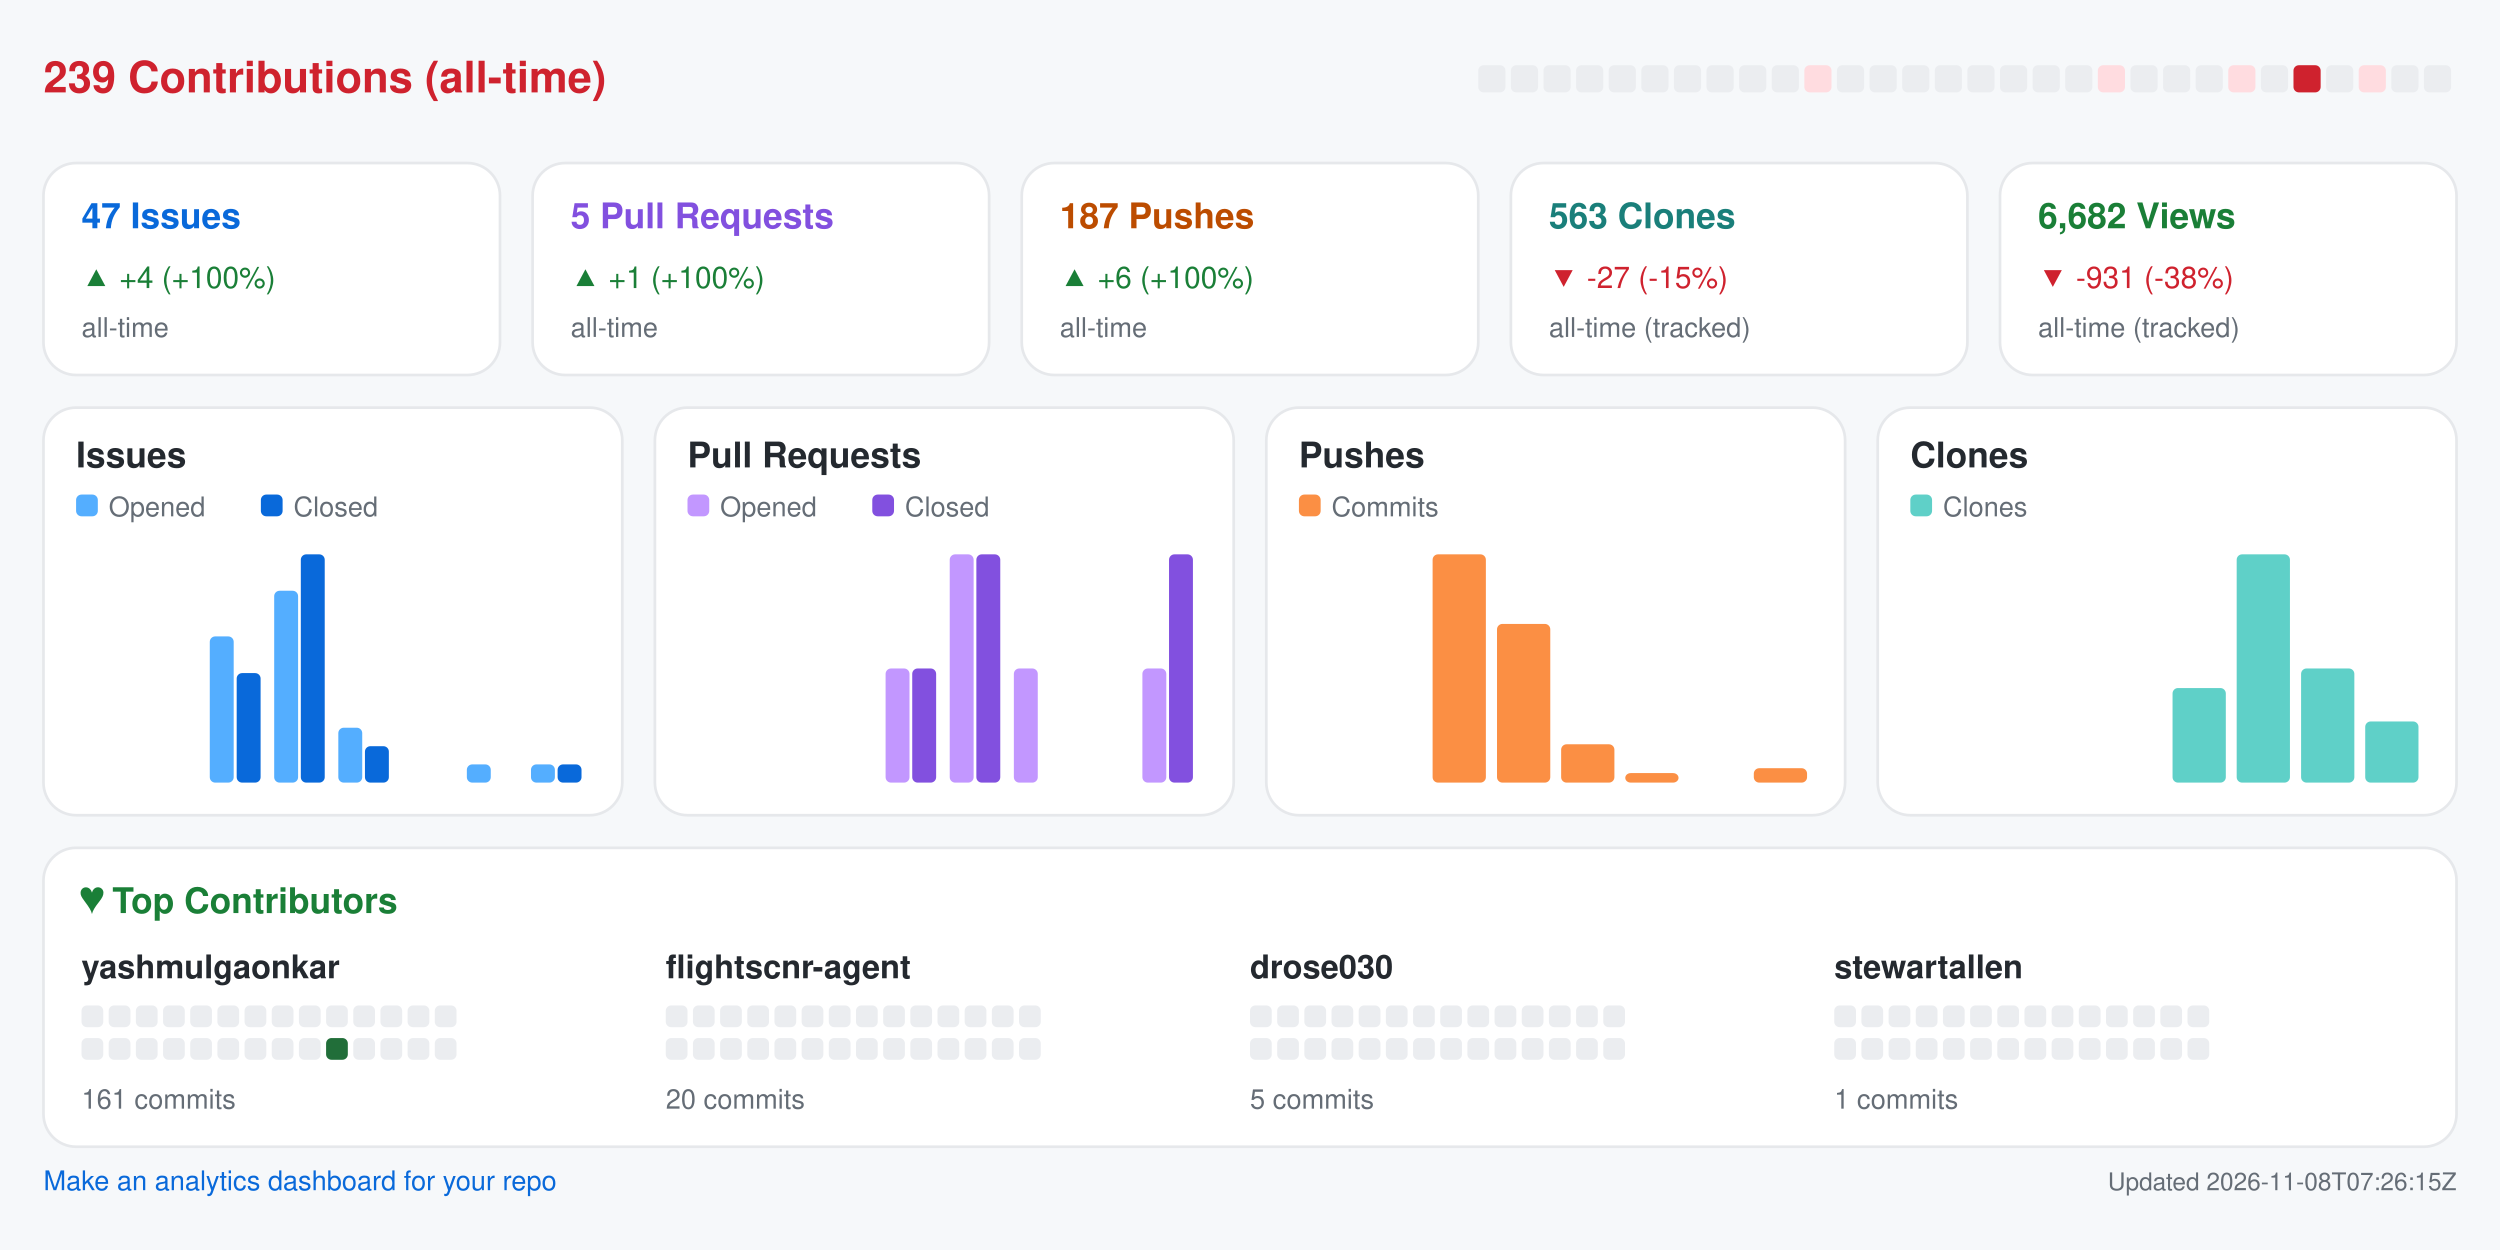
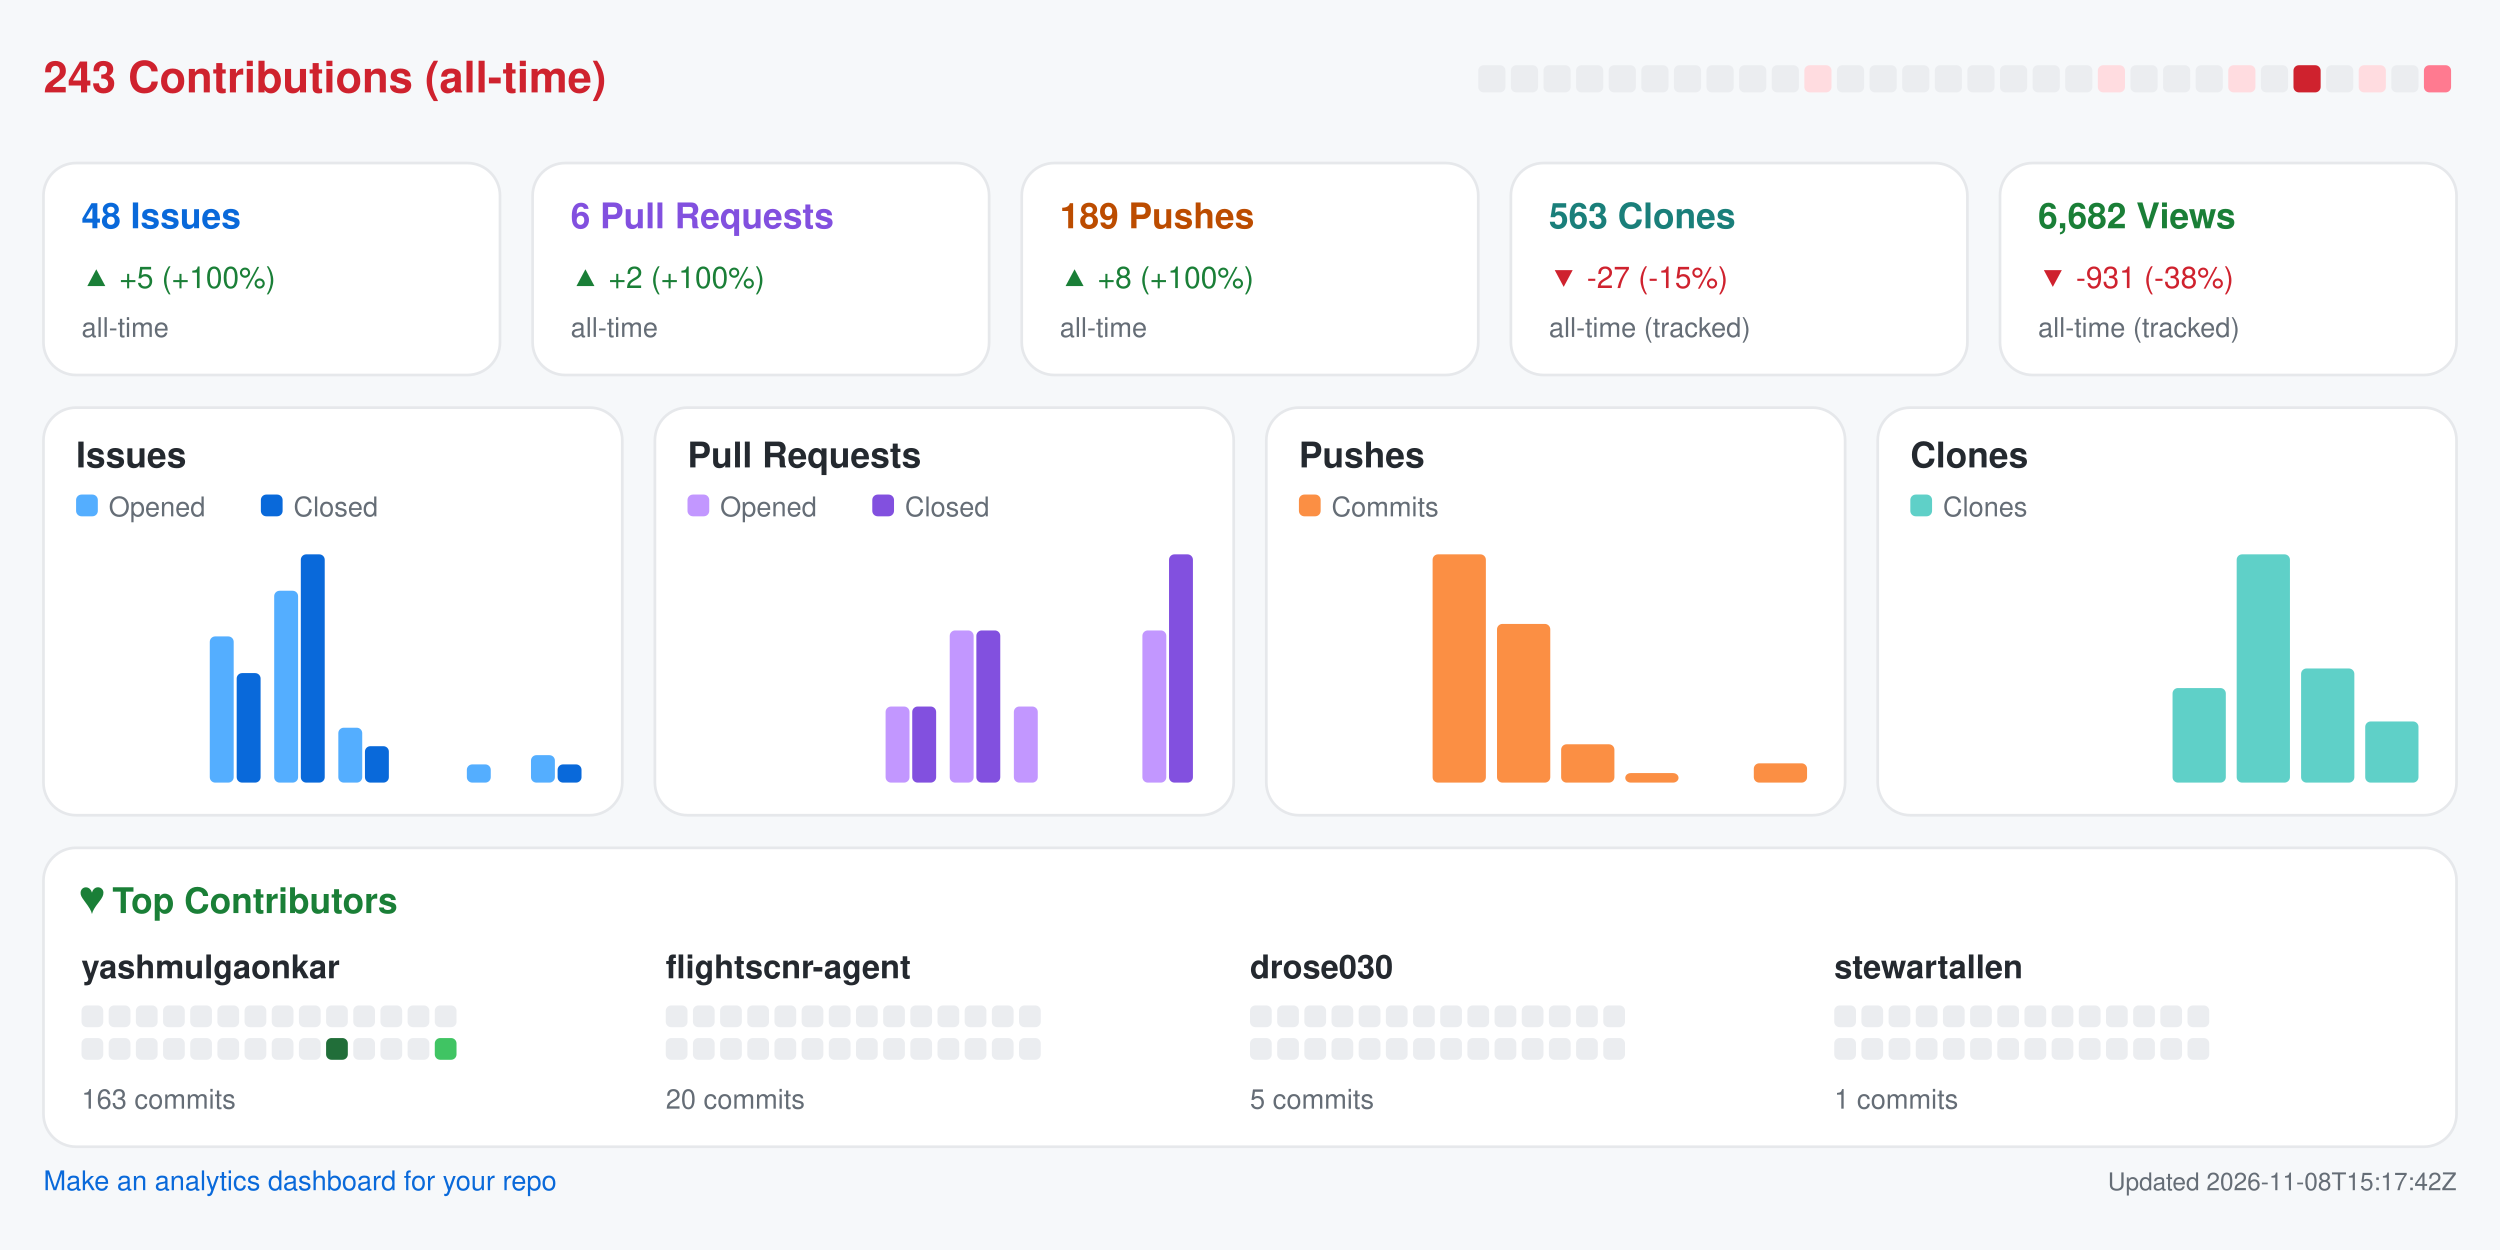
<svg xmlns="http://www.w3.org/2000/svg" width="920" height="460" viewBox="0 0 920 460" role="img" aria-label="Repository analytics for yashmulgaonkar/FlightScnr">
  <rect x="0.0" y="0.0" width="920.0" height="460.0" rx="0" fill="#f6f8fa" />
-   <text x="16.0" y="34.0" fill="#cf222e" font-size="16" font-family="-apple-system,BlinkMacSystemFont,Segoe UI,Helvetica,Arial,sans-serif" font-weight="600" text-anchor="start">239 Contributions (all-time)</text>
+   <text x="16.0" y="34.0" fill="#cf222e" font-size="16" font-family="-apple-system,BlinkMacSystemFont,Segoe UI,Helvetica,Arial,sans-serif" font-weight="600" text-anchor="start">243 Contributions (all-time)</text>
  <rect x="544.0" y="24.0" width="10.0" height="10.0" rx="2" fill="#ebedf0" />
  <rect x="556.0" y="24.0" width="10.0" height="10.0" rx="2" fill="#ebedf0" />
  <rect x="568.0" y="24.0" width="10.0" height="10.0" rx="2" fill="#ebedf0" />
  <rect x="580.0" y="24.0" width="10.0" height="10.0" rx="2" fill="#ebedf0" />
  <rect x="592.0" y="24.0" width="10.0" height="10.0" rx="2" fill="#ebedf0" />
  <rect x="604.0" y="24.0" width="10.0" height="10.0" rx="2" fill="#ebedf0" />
  <rect x="616.0" y="24.0" width="10.0" height="10.0" rx="2" fill="#ebedf0" />
  <rect x="628.0" y="24.0" width="10.0" height="10.0" rx="2" fill="#ebedf0" />
  <rect x="640.0" y="24.0" width="10.0" height="10.0" rx="2" fill="#ebedf0" />
  <rect x="652.0" y="24.0" width="10.0" height="10.0" rx="2" fill="#ebedf0" />
  <rect x="664.0" y="24.0" width="10.0" height="10.0" rx="2" fill="#ffdce0" />
  <rect x="676.0" y="24.0" width="10.0" height="10.0" rx="2" fill="#ebedf0" />
  <rect x="688.0" y="24.0" width="10.0" height="10.0" rx="2" fill="#ebedf0" />
  <rect x="700.0" y="24.0" width="10.0" height="10.0" rx="2" fill="#ebedf0" />
  <rect x="712.0" y="24.0" width="10.0" height="10.0" rx="2" fill="#ebedf0" />
  <rect x="724.0" y="24.0" width="10.0" height="10.0" rx="2" fill="#ebedf0" />
  <rect x="736.0" y="24.0" width="10.0" height="10.0" rx="2" fill="#ebedf0" />
  <rect x="748.0" y="24.0" width="10.0" height="10.0" rx="2" fill="#ebedf0" />
  <rect x="760.0" y="24.0" width="10.0" height="10.0" rx="2" fill="#ebedf0" />
  <rect x="772.0" y="24.0" width="10.0" height="10.0" rx="2" fill="#ffdce0" />
  <rect x="784.0" y="24.0" width="10.0" height="10.0" rx="2" fill="#ebedf0" />
  <rect x="796.0" y="24.0" width="10.0" height="10.0" rx="2" fill="#ebedf0" />
  <rect x="808.0" y="24.0" width="10.0" height="10.0" rx="2" fill="#ebedf0" />
  <rect x="820.0" y="24.0" width="10.0" height="10.0" rx="2" fill="#ffdce0" />
  <rect x="832.0" y="24.0" width="10.0" height="10.0" rx="2" fill="#ebedf0" />
  <rect x="844.0" y="24.0" width="10.0" height="10.0" rx="2" fill="#cf222e" />
  <rect x="856.0" y="24.0" width="10.0" height="10.0" rx="2" fill="#ebedf0" />
  <rect x="868.0" y="24.0" width="10.0" height="10.0" rx="2" fill="#ffdce0" />
  <rect x="880.0" y="24.0" width="10.0" height="10.0" rx="2" fill="#ebedf0" />
-   <rect x="892.0" y="24.0" width="10.0" height="10.0" rx="2" fill="#ebedf0" />
+   <rect x="892.0" y="24.0" width="10.0" height="10.0" rx="2" fill="#ff7a90" />
  <rect x="16.0" y="60.0" width="168.0" height="78.0" rx="12" fill="#ffffff" stroke="#e6e8eb" />
-   <text x="30.0" y="84.0" fill="#0969da" font-size="13" font-family="-apple-system,BlinkMacSystemFont,Segoe UI,Helvetica,Arial,sans-serif" font-weight="600" text-anchor="start">47 Issues</text>
-   <text x="30.0" y="106.0" fill="#1a7f37" font-size="11" font-family="-apple-system,BlinkMacSystemFont,Segoe UI,Helvetica,Arial,sans-serif" font-weight="400" text-anchor="start">▲ +4 (+100%)</text>
+   <text x="30.0" y="84.0" fill="#0969da" font-size="13" font-family="-apple-system,BlinkMacSystemFont,Segoe UI,Helvetica,Arial,sans-serif" font-weight="600" text-anchor="start">48 Issues</text>
+   <text x="30.0" y="106.0" fill="#1a7f37" font-size="11" font-family="-apple-system,BlinkMacSystemFont,Segoe UI,Helvetica,Arial,sans-serif" font-weight="400" text-anchor="start">▲ +5 (+100%)</text>
  <text x="30.0" y="124.0" fill="#656d76" font-size="10" font-family="-apple-system,BlinkMacSystemFont,Segoe UI,Helvetica,Arial,sans-serif" font-weight="400" text-anchor="start">all-time</text>
  <rect x="196.0" y="60.0" width="168.0" height="78.0" rx="12" fill="#ffffff" stroke="#e6e8eb" />
-   <text x="210.0" y="84.0" fill="#8250df" font-size="13" font-family="-apple-system,BlinkMacSystemFont,Segoe UI,Helvetica,Arial,sans-serif" font-weight="600" text-anchor="start">5 Pull Requests</text>
-   <text x="210.0" y="106.0" fill="#1a7f37" font-size="11" font-family="-apple-system,BlinkMacSystemFont,Segoe UI,Helvetica,Arial,sans-serif" font-weight="400" text-anchor="start">▲ +1 (+100%)</text>
+   <text x="210.0" y="84.0" fill="#8250df" font-size="13" font-family="-apple-system,BlinkMacSystemFont,Segoe UI,Helvetica,Arial,sans-serif" font-weight="600" text-anchor="start">6 Pull Requests</text>
+   <text x="210.0" y="106.0" fill="#1a7f37" font-size="11" font-family="-apple-system,BlinkMacSystemFont,Segoe UI,Helvetica,Arial,sans-serif" font-weight="400" text-anchor="start">▲ +2 (+100%)</text>
  <text x="210.0" y="124.0" fill="#656d76" font-size="10" font-family="-apple-system,BlinkMacSystemFont,Segoe UI,Helvetica,Arial,sans-serif" font-weight="400" text-anchor="start">all-time</text>
  <rect x="376.0" y="60.0" width="168.0" height="78.0" rx="12" fill="#ffffff" stroke="#e6e8eb" />
-   <text x="390.0" y="84.0" fill="#bc4c00" font-size="13" font-family="-apple-system,BlinkMacSystemFont,Segoe UI,Helvetica,Arial,sans-serif" font-weight="600" text-anchor="start">187 Pushes</text>
-   <text x="390.0" y="106.0" fill="#1a7f37" font-size="11" font-family="-apple-system,BlinkMacSystemFont,Segoe UI,Helvetica,Arial,sans-serif" font-weight="400" text-anchor="start">▲ +6 (+100%)</text>
+   <text x="390.0" y="84.0" fill="#bc4c00" font-size="13" font-family="-apple-system,BlinkMacSystemFont,Segoe UI,Helvetica,Arial,sans-serif" font-weight="600" text-anchor="start">189 Pushes</text>
+   <text x="390.0" y="106.0" fill="#1a7f37" font-size="11" font-family="-apple-system,BlinkMacSystemFont,Segoe UI,Helvetica,Arial,sans-serif" font-weight="400" text-anchor="start">▲ +8 (+100%)</text>
  <text x="390.0" y="124.0" fill="#656d76" font-size="10" font-family="-apple-system,BlinkMacSystemFont,Segoe UI,Helvetica,Arial,sans-serif" font-weight="400" text-anchor="start">all-time</text>
  <rect x="556.0" y="60.0" width="168.0" height="78.0" rx="12" fill="#ffffff" stroke="#e6e8eb" />
  <text x="570.0" y="84.0" fill="#1a7f7a" font-size="13" font-family="-apple-system,BlinkMacSystemFont,Segoe UI,Helvetica,Arial,sans-serif" font-weight="600" text-anchor="start">563 Clones</text>
  <text x="570.0" y="106.0" fill="#cf222e" font-size="11" font-family="-apple-system,BlinkMacSystemFont,Segoe UI,Helvetica,Arial,sans-serif" font-weight="400" text-anchor="start">▼ -27 (-15%)</text>
  <text x="570.0" y="124.0" fill="#656d76" font-size="10" font-family="-apple-system,BlinkMacSystemFont,Segoe UI,Helvetica,Arial,sans-serif" font-weight="400" text-anchor="start">all-time (tracked)</text>
  <rect x="736.0" y="60.0" width="168.0" height="78.0" rx="12" fill="#ffffff" stroke="#e6e8eb" />
  <text x="750.0" y="84.0" fill="#1a7f37" font-size="13" font-family="-apple-system,BlinkMacSystemFont,Segoe UI,Helvetica,Arial,sans-serif" font-weight="600" text-anchor="start">6,682 Views</text>
  <text x="750.0" y="106.0" fill="#cf222e" font-size="11" font-family="-apple-system,BlinkMacSystemFont,Segoe UI,Helvetica,Arial,sans-serif" font-weight="400" text-anchor="start">▼ -931 (-38%)</text>
  <text x="750.0" y="124.0" fill="#656d76" font-size="10" font-family="-apple-system,BlinkMacSystemFont,Segoe UI,Helvetica,Arial,sans-serif" font-weight="400" text-anchor="start">all-time (tracked)</text>
  <rect x="16.0" y="150.0" width="213.0" height="150.0" rx="12" fill="#ffffff" stroke="#e6e8eb" />
  <text x="28.0" y="172.0" fill="#24292f" font-size="13" font-family="-apple-system,BlinkMacSystemFont,Segoe UI,Helvetica,Arial,sans-serif" font-weight="600" text-anchor="start">Issues</text>
  <rect x="28.0" y="182.0" width="8.0" height="8.0" rx="2" fill="#54aeff" />
  <text x="40.0" y="190.0" fill="#656d76" font-size="10" font-family="-apple-system,BlinkMacSystemFont,Segoe UI,Helvetica,Arial,sans-serif" font-weight="400" text-anchor="start">Opened</text>
  <rect x="96.0" y="182.0" width="8.0" height="8.0" rx="2" fill="#0969da" />
  <text x="108.0" y="190.0" fill="#656d76" font-size="10" font-family="-apple-system,BlinkMacSystemFont,Segoe UI,Helvetica,Arial,sans-serif" font-weight="400" text-anchor="start">Closed</text>
  <rect x="30.0" y="288.0" width="8.8" height="0.0" rx="2" fill="#54aeff" />
  <rect x="39.8" y="288.0" width="8.8" height="0.0" rx="2" fill="#0969da" />
  <rect x="53.6" y="288.0" width="8.8" height="0.0" rx="2" fill="#54aeff" />
  <rect x="63.4" y="288.0" width="8.8" height="0.0" rx="2" fill="#0969da" />
  <rect x="77.2" y="234.2" width="8.8" height="53.8" rx="2" fill="#54aeff" />
  <rect x="87.1" y="247.7" width="8.8" height="40.3" rx="2" fill="#0969da" />
  <rect x="100.9" y="217.4" width="8.8" height="70.6" rx="2" fill="#54aeff" />
  <rect x="110.7" y="204.0" width="8.8" height="84.0" rx="2" fill="#0969da" />
  <rect x="124.5" y="267.8" width="8.8" height="20.2" rx="2" fill="#54aeff" />
  <rect x="134.3" y="274.6" width="8.8" height="13.4" rx="2" fill="#0969da" />
  <rect x="148.1" y="288.0" width="8.8" height="0.0" rx="2" fill="#54aeff" />
  <rect x="157.9" y="288.0" width="8.8" height="0.0" rx="2" fill="#0969da" />
  <rect x="171.8" y="281.3" width="8.8" height="6.7" rx="2" fill="#54aeff" />
  <rect x="181.6" y="288.0" width="8.8" height="0.0" rx="2" fill="#0969da" />
-   <rect x="195.4" y="281.3" width="8.8" height="6.7" rx="2" fill="#54aeff" />
+   <rect x="195.4" y="277.9" width="8.8" height="10.1" rx="2" fill="#54aeff" />
  <rect x="205.2" y="281.3" width="8.8" height="6.7" rx="2" fill="#0969da" />
  <rect x="241.0" y="150.0" width="213.0" height="150.0" rx="12" fill="#ffffff" stroke="#e6e8eb" />
  <text x="253.0" y="172.0" fill="#24292f" font-size="13" font-family="-apple-system,BlinkMacSystemFont,Segoe UI,Helvetica,Arial,sans-serif" font-weight="600" text-anchor="start">Pull Requests</text>
  <rect x="253.0" y="182.0" width="8.0" height="8.0" rx="2" fill="#c297ff" />
  <text x="265.0" y="190.0" fill="#656d76" font-size="10" font-family="-apple-system,BlinkMacSystemFont,Segoe UI,Helvetica,Arial,sans-serif" font-weight="400" text-anchor="start">Opened</text>
  <rect x="321.0" y="182.0" width="8.0" height="8.0" rx="2" fill="#8250df" />
  <text x="333.0" y="190.0" fill="#656d76" font-size="10" font-family="-apple-system,BlinkMacSystemFont,Segoe UI,Helvetica,Arial,sans-serif" font-weight="400" text-anchor="start">Closed</text>
  <rect x="255.0" y="288.0" width="8.8" height="0.0" rx="2" fill="#c297ff" />
  <rect x="264.8" y="288.0" width="8.8" height="0.0" rx="2" fill="#8250df" />
  <rect x="278.6" y="288.0" width="8.8" height="0.0" rx="2" fill="#c297ff" />
  <rect x="288.4" y="288.0" width="8.8" height="0.0" rx="2" fill="#8250df" />
  <rect x="302.2" y="288.0" width="8.8" height="0.0" rx="2" fill="#c297ff" />
  <rect x="312.1" y="288.0" width="8.8" height="0.0" rx="2" fill="#8250df" />
-   <rect x="325.9" y="246.0" width="8.8" height="42.0" rx="2" fill="#c297ff" />
-   <rect x="335.7" y="246.0" width="8.8" height="42.0" rx="2" fill="#8250df" />
-   <rect x="349.5" y="204.0" width="8.8" height="84.0" rx="2" fill="#c297ff" />
-   <rect x="359.3" y="204.0" width="8.8" height="84.0" rx="2" fill="#8250df" />
-   <rect x="373.1" y="246.0" width="8.8" height="42.0" rx="2" fill="#c297ff" />
+   <rect x="325.9" y="260.0" width="8.8" height="28.0" rx="2" fill="#c297ff" />
+   <rect x="335.7" y="260.0" width="8.8" height="28.0" rx="2" fill="#8250df" />
+   <rect x="349.5" y="232.0" width="8.8" height="56.0" rx="2" fill="#c297ff" />
+   <rect x="359.3" y="232.0" width="8.8" height="56.0" rx="2" fill="#8250df" />
+   <rect x="373.1" y="260.0" width="8.8" height="28.0" rx="2" fill="#c297ff" />
  <rect x="382.9" y="288.0" width="8.8" height="0.0" rx="2" fill="#8250df" />
  <rect x="396.8" y="288.0" width="8.8" height="0.0" rx="2" fill="#c297ff" />
  <rect x="406.6" y="288.0" width="8.8" height="0.0" rx="2" fill="#8250df" />
-   <rect x="420.4" y="246.0" width="8.8" height="42.0" rx="2" fill="#c297ff" />
+   <rect x="420.4" y="232.0" width="8.8" height="56.0" rx="2" fill="#c297ff" />
  <rect x="430.2" y="204.0" width="8.8" height="84.0" rx="2" fill="#8250df" />
  <rect x="466.0" y="150.0" width="213.0" height="150.0" rx="12" fill="#ffffff" stroke="#e6e8eb" />
  <text x="478.0" y="172.0" fill="#24292f" font-size="13" font-family="-apple-system,BlinkMacSystemFont,Segoe UI,Helvetica,Arial,sans-serif" font-weight="600" text-anchor="start">Pushes</text>
  <rect x="478.0" y="182.0" width="8.0" height="8.0" rx="2" fill="#fb8f44" />
  <text x="490.0" y="190.0" fill="#656d76" font-size="10" font-family="-apple-system,BlinkMacSystemFont,Segoe UI,Helvetica,Arial,sans-serif" font-weight="400" text-anchor="start">Commits</text>
  <rect x="480.0" y="288.0" width="19.6" height="0.0" rx="2" fill="#fb8f44" />
  <rect x="503.6" y="288.0" width="19.6" height="0.0" rx="2" fill="#fb8f44" />
  <rect x="527.2" y="204.0" width="19.6" height="84.0" rx="2" fill="#fb8f44" />
  <rect x="550.9" y="229.6" width="19.6" height="58.4" rx="2" fill="#fb8f44" />
  <rect x="574.5" y="273.9" width="19.6" height="14.1" rx="2" fill="#fb8f44" />
  <rect x="598.1" y="284.5" width="19.6" height="3.5" rx="2" fill="#fb8f44" />
  <rect x="621.8" y="288.0" width="19.6" height="0.0" rx="2" fill="#fb8f44" />
-   <rect x="645.4" y="282.7" width="19.6" height="5.3" rx="2" fill="#fb8f44" />
+   <rect x="645.4" y="280.9" width="19.6" height="7.1" rx="2" fill="#fb8f44" />
  <rect x="691.0" y="150.0" width="213.0" height="150.0" rx="12" fill="#ffffff" stroke="#e6e8eb" />
  <text x="703.0" y="172.0" fill="#24292f" font-size="13" font-family="-apple-system,BlinkMacSystemFont,Segoe UI,Helvetica,Arial,sans-serif" font-weight="600" text-anchor="start">Clones</text>
  <rect x="703.0" y="182.0" width="8.0" height="8.0" rx="2" fill="#5fd0c8" />
  <text x="715.0" y="190.0" fill="#656d76" font-size="10" font-family="-apple-system,BlinkMacSystemFont,Segoe UI,Helvetica,Arial,sans-serif" font-weight="400" text-anchor="start">Clones</text>
  <rect x="705.0" y="288.0" width="19.6" height="0.0" rx="2" fill="#5fd0c8" />
  <rect x="728.6" y="288.0" width="19.6" height="0.0" rx="2" fill="#5fd0c8" />
  <rect x="752.2" y="288.0" width="19.6" height="0.0" rx="2" fill="#5fd0c8" />
  <rect x="775.9" y="288.0" width="19.6" height="0.0" rx="2" fill="#5fd0c8" />
  <rect x="799.5" y="253.2" width="19.6" height="34.8" rx="2" fill="#5fd0c8" />
  <rect x="823.1" y="204.0" width="19.6" height="84.0" rx="2" fill="#5fd0c8" />
  <rect x="846.8" y="246.0" width="19.6" height="42.0" rx="2" fill="#5fd0c8" />
  <rect x="870.4" y="265.5" width="19.6" height="22.5" rx="2" fill="#5fd0c8" />
  <rect x="16.0" y="312.0" width="888.0" height="110.0" rx="12" fill="#ffffff" stroke="#e6e8eb" />
  <text x="30.0" y="336.0" fill="#1a7f37" font-size="13" font-family="-apple-system,BlinkMacSystemFont,Segoe UI,Helvetica,Arial,sans-serif" font-weight="600" text-anchor="start">♥  Top Contributors</text>
  <text x="30.0" y="360.0" fill="#24292f" font-size="12" font-family="-apple-system,BlinkMacSystemFont,Segoe UI,Helvetica,Arial,sans-serif" font-weight="600" text-anchor="start">yashmulgaonkar</text>
  <rect x="30.0" y="370.0" width="8.0" height="8.0" rx="2" fill="#ebedf0" />
  <rect x="40.0" y="370.0" width="8.0" height="8.0" rx="2" fill="#ebedf0" />
  <rect x="50.0" y="370.0" width="8.0" height="8.0" rx="2" fill="#ebedf0" />
  <rect x="60.0" y="370.0" width="8.0" height="8.0" rx="2" fill="#ebedf0" />
  <rect x="70.0" y="370.0" width="8.0" height="8.0" rx="2" fill="#ebedf0" />
  <rect x="80.0" y="370.0" width="8.0" height="8.0" rx="2" fill="#ebedf0" />
  <rect x="90.0" y="370.0" width="8.0" height="8.0" rx="2" fill="#ebedf0" />
  <rect x="100.0" y="370.0" width="8.0" height="8.0" rx="2" fill="#ebedf0" />
  <rect x="110.0" y="370.0" width="8.0" height="8.0" rx="2" fill="#ebedf0" />
  <rect x="120.0" y="370.0" width="8.0" height="8.0" rx="2" fill="#ebedf0" />
  <rect x="130.0" y="370.0" width="8.0" height="8.0" rx="2" fill="#ebedf0" />
  <rect x="140.0" y="370.0" width="8.0" height="8.0" rx="2" fill="#ebedf0" />
  <rect x="150.0" y="370.0" width="8.0" height="8.0" rx="2" fill="#ebedf0" />
  <rect x="160.0" y="370.0" width="8.0" height="8.0" rx="2" fill="#ebedf0" />
  <rect x="30.0" y="382.0" width="8.0" height="8.0" rx="2" fill="#ebedf0" />
  <rect x="40.0" y="382.0" width="8.0" height="8.0" rx="2" fill="#ebedf0" />
  <rect x="50.0" y="382.0" width="8.0" height="8.0" rx="2" fill="#ebedf0" />
  <rect x="60.0" y="382.0" width="8.0" height="8.0" rx="2" fill="#ebedf0" />
  <rect x="70.0" y="382.0" width="8.0" height="8.0" rx="2" fill="#ebedf0" />
  <rect x="80.0" y="382.0" width="8.0" height="8.0" rx="2" fill="#ebedf0" />
  <rect x="90.0" y="382.0" width="8.0" height="8.0" rx="2" fill="#ebedf0" />
  <rect x="100.0" y="382.0" width="8.0" height="8.0" rx="2" fill="#ebedf0" />
  <rect x="110.0" y="382.0" width="8.0" height="8.0" rx="2" fill="#ebedf0" />
  <rect x="120.0" y="382.0" width="8.0" height="8.0" rx="2" fill="#216e39" />
  <rect x="130.0" y="382.0" width="8.0" height="8.0" rx="2" fill="#ebedf0" />
  <rect x="140.0" y="382.0" width="8.0" height="8.0" rx="2" fill="#ebedf0" />
  <rect x="150.0" y="382.0" width="8.0" height="8.0" rx="2" fill="#ebedf0" />
-   <rect x="160.0" y="382.0" width="8.0" height="8.0" rx="2" fill="#ebedf0" />
-   <text x="30.0" y="408.0" fill="#656d76" font-size="10" font-family="-apple-system,BlinkMacSystemFont,Segoe UI,Helvetica,Arial,sans-serif" font-weight="400" text-anchor="start">161 commits</text>
+   <rect x="160.0" y="382.0" width="8.0" height="8.0" rx="2" fill="#40c463" />
+   <text x="30.0" y="408.0" fill="#656d76" font-size="10" font-family="-apple-system,BlinkMacSystemFont,Segoe UI,Helvetica,Arial,sans-serif" font-weight="400" text-anchor="start">163 commits</text>
  <text x="245.0" y="360.0" fill="#24292f" font-size="12" font-family="-apple-system,BlinkMacSystemFont,Segoe UI,Helvetica,Arial,sans-serif" font-weight="600" text-anchor="start">flightscnr-agent</text>
  <rect x="245.0" y="370.0" width="8.0" height="8.0" rx="2" fill="#ebedf0" />
  <rect x="255.0" y="370.0" width="8.0" height="8.0" rx="2" fill="#ebedf0" />
  <rect x="265.0" y="370.0" width="8.0" height="8.0" rx="2" fill="#ebedf0" />
  <rect x="275.0" y="370.0" width="8.0" height="8.0" rx="2" fill="#ebedf0" />
  <rect x="285.0" y="370.0" width="8.0" height="8.0" rx="2" fill="#ebedf0" />
  <rect x="295.0" y="370.0" width="8.0" height="8.0" rx="2" fill="#ebedf0" />
  <rect x="305.0" y="370.0" width="8.0" height="8.0" rx="2" fill="#ebedf0" />
  <rect x="315.0" y="370.0" width="8.0" height="8.0" rx="2" fill="#ebedf0" />
  <rect x="325.0" y="370.0" width="8.0" height="8.0" rx="2" fill="#ebedf0" />
  <rect x="335.0" y="370.0" width="8.0" height="8.0" rx="2" fill="#ebedf0" />
  <rect x="345.0" y="370.0" width="8.0" height="8.0" rx="2" fill="#ebedf0" />
  <rect x="355.0" y="370.0" width="8.0" height="8.0" rx="2" fill="#ebedf0" />
  <rect x="365.0" y="370.0" width="8.0" height="8.0" rx="2" fill="#ebedf0" />
  <rect x="375.0" y="370.0" width="8.0" height="8.0" rx="2" fill="#ebedf0" />
  <rect x="245.0" y="382.0" width="8.0" height="8.0" rx="2" fill="#ebedf0" />
  <rect x="255.0" y="382.0" width="8.0" height="8.0" rx="2" fill="#ebedf0" />
  <rect x="265.0" y="382.0" width="8.0" height="8.0" rx="2" fill="#ebedf0" />
  <rect x="275.0" y="382.0" width="8.0" height="8.0" rx="2" fill="#ebedf0" />
  <rect x="285.0" y="382.0" width="8.0" height="8.0" rx="2" fill="#ebedf0" />
  <rect x="295.0" y="382.0" width="8.0" height="8.0" rx="2" fill="#ebedf0" />
  <rect x="305.0" y="382.0" width="8.0" height="8.0" rx="2" fill="#ebedf0" />
  <rect x="315.0" y="382.0" width="8.0" height="8.0" rx="2" fill="#ebedf0" />
  <rect x="325.0" y="382.0" width="8.0" height="8.0" rx="2" fill="#ebedf0" />
  <rect x="335.0" y="382.0" width="8.0" height="8.0" rx="2" fill="#ebedf0" />
  <rect x="345.0" y="382.0" width="8.0" height="8.0" rx="2" fill="#ebedf0" />
  <rect x="355.0" y="382.0" width="8.0" height="8.0" rx="2" fill="#ebedf0" />
  <rect x="365.0" y="382.0" width="8.0" height="8.0" rx="2" fill="#ebedf0" />
  <rect x="375.0" y="382.0" width="8.0" height="8.0" rx="2" fill="#ebedf0" />
  <text x="245.0" y="408.0" fill="#656d76" font-size="10" font-family="-apple-system,BlinkMacSystemFont,Segoe UI,Helvetica,Arial,sans-serif" font-weight="400" text-anchor="start">20 commits</text>
  <text x="460.0" y="360.0" fill="#24292f" font-size="12" font-family="-apple-system,BlinkMacSystemFont,Segoe UI,Helvetica,Arial,sans-serif" font-weight="600" text-anchor="start">drose030</text>
  <rect x="460.0" y="370.0" width="8.0" height="8.0" rx="2" fill="#ebedf0" />
  <rect x="470.0" y="370.0" width="8.0" height="8.0" rx="2" fill="#ebedf0" />
  <rect x="480.0" y="370.0" width="8.0" height="8.0" rx="2" fill="#ebedf0" />
  <rect x="490.0" y="370.0" width="8.0" height="8.0" rx="2" fill="#ebedf0" />
  <rect x="500.0" y="370.0" width="8.0" height="8.0" rx="2" fill="#ebedf0" />
  <rect x="510.0" y="370.0" width="8.0" height="8.0" rx="2" fill="#ebedf0" />
  <rect x="520.0" y="370.0" width="8.0" height="8.0" rx="2" fill="#ebedf0" />
  <rect x="530.0" y="370.0" width="8.0" height="8.0" rx="2" fill="#ebedf0" />
  <rect x="540.0" y="370.0" width="8.0" height="8.0" rx="2" fill="#ebedf0" />
  <rect x="550.0" y="370.0" width="8.0" height="8.0" rx="2" fill="#ebedf0" />
  <rect x="560.0" y="370.0" width="8.0" height="8.0" rx="2" fill="#ebedf0" />
  <rect x="570.0" y="370.0" width="8.0" height="8.0" rx="2" fill="#ebedf0" />
  <rect x="580.0" y="370.0" width="8.0" height="8.0" rx="2" fill="#ebedf0" />
  <rect x="590.0" y="370.0" width="8.0" height="8.0" rx="2" fill="#ebedf0" />
  <rect x="460.0" y="382.0" width="8.0" height="8.0" rx="2" fill="#ebedf0" />
  <rect x="470.0" y="382.0" width="8.0" height="8.0" rx="2" fill="#ebedf0" />
  <rect x="480.0" y="382.0" width="8.0" height="8.0" rx="2" fill="#ebedf0" />
  <rect x="490.0" y="382.0" width="8.0" height="8.0" rx="2" fill="#ebedf0" />
  <rect x="500.0" y="382.0" width="8.0" height="8.0" rx="2" fill="#ebedf0" />
  <rect x="510.0" y="382.0" width="8.0" height="8.0" rx="2" fill="#ebedf0" />
  <rect x="520.0" y="382.0" width="8.0" height="8.0" rx="2" fill="#ebedf0" />
  <rect x="530.0" y="382.0" width="8.0" height="8.0" rx="2" fill="#ebedf0" />
  <rect x="540.0" y="382.0" width="8.0" height="8.0" rx="2" fill="#ebedf0" />
  <rect x="550.0" y="382.0" width="8.0" height="8.0" rx="2" fill="#ebedf0" />
  <rect x="560.0" y="382.0" width="8.0" height="8.0" rx="2" fill="#ebedf0" />
  <rect x="570.0" y="382.0" width="8.0" height="8.0" rx="2" fill="#ebedf0" />
  <rect x="580.0" y="382.0" width="8.0" height="8.0" rx="2" fill="#ebedf0" />
  <rect x="590.0" y="382.0" width="8.0" height="8.0" rx="2" fill="#ebedf0" />
  <text x="460.0" y="408.0" fill="#656d76" font-size="10" font-family="-apple-system,BlinkMacSystemFont,Segoe UI,Helvetica,Arial,sans-serif" font-weight="400" text-anchor="start">5 commits</text>
  <text x="675.0" y="360.0" fill="#24292f" font-size="12" font-family="-apple-system,BlinkMacSystemFont,Segoe UI,Helvetica,Arial,sans-serif" font-weight="600" text-anchor="start">stewartallen</text>
  <rect x="675.0" y="370.0" width="8.0" height="8.0" rx="2" fill="#ebedf0" />
  <rect x="685.0" y="370.0" width="8.0" height="8.0" rx="2" fill="#ebedf0" />
  <rect x="695.0" y="370.0" width="8.0" height="8.0" rx="2" fill="#ebedf0" />
  <rect x="705.0" y="370.0" width="8.0" height="8.0" rx="2" fill="#ebedf0" />
  <rect x="715.0" y="370.0" width="8.0" height="8.0" rx="2" fill="#ebedf0" />
  <rect x="725.0" y="370.0" width="8.0" height="8.0" rx="2" fill="#ebedf0" />
  <rect x="735.0" y="370.0" width="8.0" height="8.0" rx="2" fill="#ebedf0" />
  <rect x="745.0" y="370.0" width="8.0" height="8.0" rx="2" fill="#ebedf0" />
  <rect x="755.0" y="370.0" width="8.0" height="8.0" rx="2" fill="#ebedf0" />
  <rect x="765.0" y="370.0" width="8.0" height="8.0" rx="2" fill="#ebedf0" />
  <rect x="775.0" y="370.0" width="8.0" height="8.0" rx="2" fill="#ebedf0" />
  <rect x="785.0" y="370.0" width="8.0" height="8.0" rx="2" fill="#ebedf0" />
  <rect x="795.0" y="370.0" width="8.0" height="8.0" rx="2" fill="#ebedf0" />
  <rect x="805.0" y="370.0" width="8.0" height="8.0" rx="2" fill="#ebedf0" />
  <rect x="675.0" y="382.0" width="8.0" height="8.0" rx="2" fill="#ebedf0" />
  <rect x="685.0" y="382.0" width="8.0" height="8.0" rx="2" fill="#ebedf0" />
  <rect x="695.0" y="382.0" width="8.0" height="8.0" rx="2" fill="#ebedf0" />
  <rect x="705.0" y="382.0" width="8.0" height="8.0" rx="2" fill="#ebedf0" />
  <rect x="715.0" y="382.0" width="8.0" height="8.0" rx="2" fill="#ebedf0" />
  <rect x="725.0" y="382.0" width="8.0" height="8.0" rx="2" fill="#ebedf0" />
  <rect x="735.0" y="382.0" width="8.0" height="8.0" rx="2" fill="#ebedf0" />
  <rect x="745.0" y="382.0" width="8.0" height="8.0" rx="2" fill="#ebedf0" />
  <rect x="755.0" y="382.0" width="8.0" height="8.0" rx="2" fill="#ebedf0" />
  <rect x="765.0" y="382.0" width="8.0" height="8.0" rx="2" fill="#ebedf0" />
  <rect x="775.0" y="382.0" width="8.0" height="8.0" rx="2" fill="#ebedf0" />
  <rect x="785.0" y="382.0" width="8.0" height="8.0" rx="2" fill="#ebedf0" />
  <rect x="795.0" y="382.0" width="8.0" height="8.0" rx="2" fill="#ebedf0" />
  <rect x="805.0" y="382.0" width="8.0" height="8.0" rx="2" fill="#ebedf0" />
  <text x="675.0" y="408.0" fill="#656d76" font-size="10" font-family="-apple-system,BlinkMacSystemFont,Segoe UI,Helvetica,Arial,sans-serif" font-weight="400" text-anchor="start">1 commits</text>
  <a href="https://github.com/yashmulgaonkar/repo-analytics" target="_blank" rel="noopener noreferrer">
    <text x="16.0" y="438.0" fill="#0969da" font-size="10" font-family="-apple-system,BlinkMacSystemFont,Segoe UI,Helvetica,Arial,sans-serif" font-weight="400" text-anchor="start">Make an analytics dashboard for your repo</text>
  </a>
-   <text x="904.0" y="438.0" fill="#656d76" font-size="9" font-family="-apple-system,BlinkMacSystemFont,Segoe UI,Helvetica,Arial,sans-serif" font-weight="400" text-anchor="end">Updated 2026-11-08T07:26:15Z</text>
+   <text x="904.0" y="438.0" fill="#656d76" font-size="9" font-family="-apple-system,BlinkMacSystemFont,Segoe UI,Helvetica,Arial,sans-serif" font-weight="400" text-anchor="end">Updated 2026-11-08T15:17:42Z</text>
</svg>
